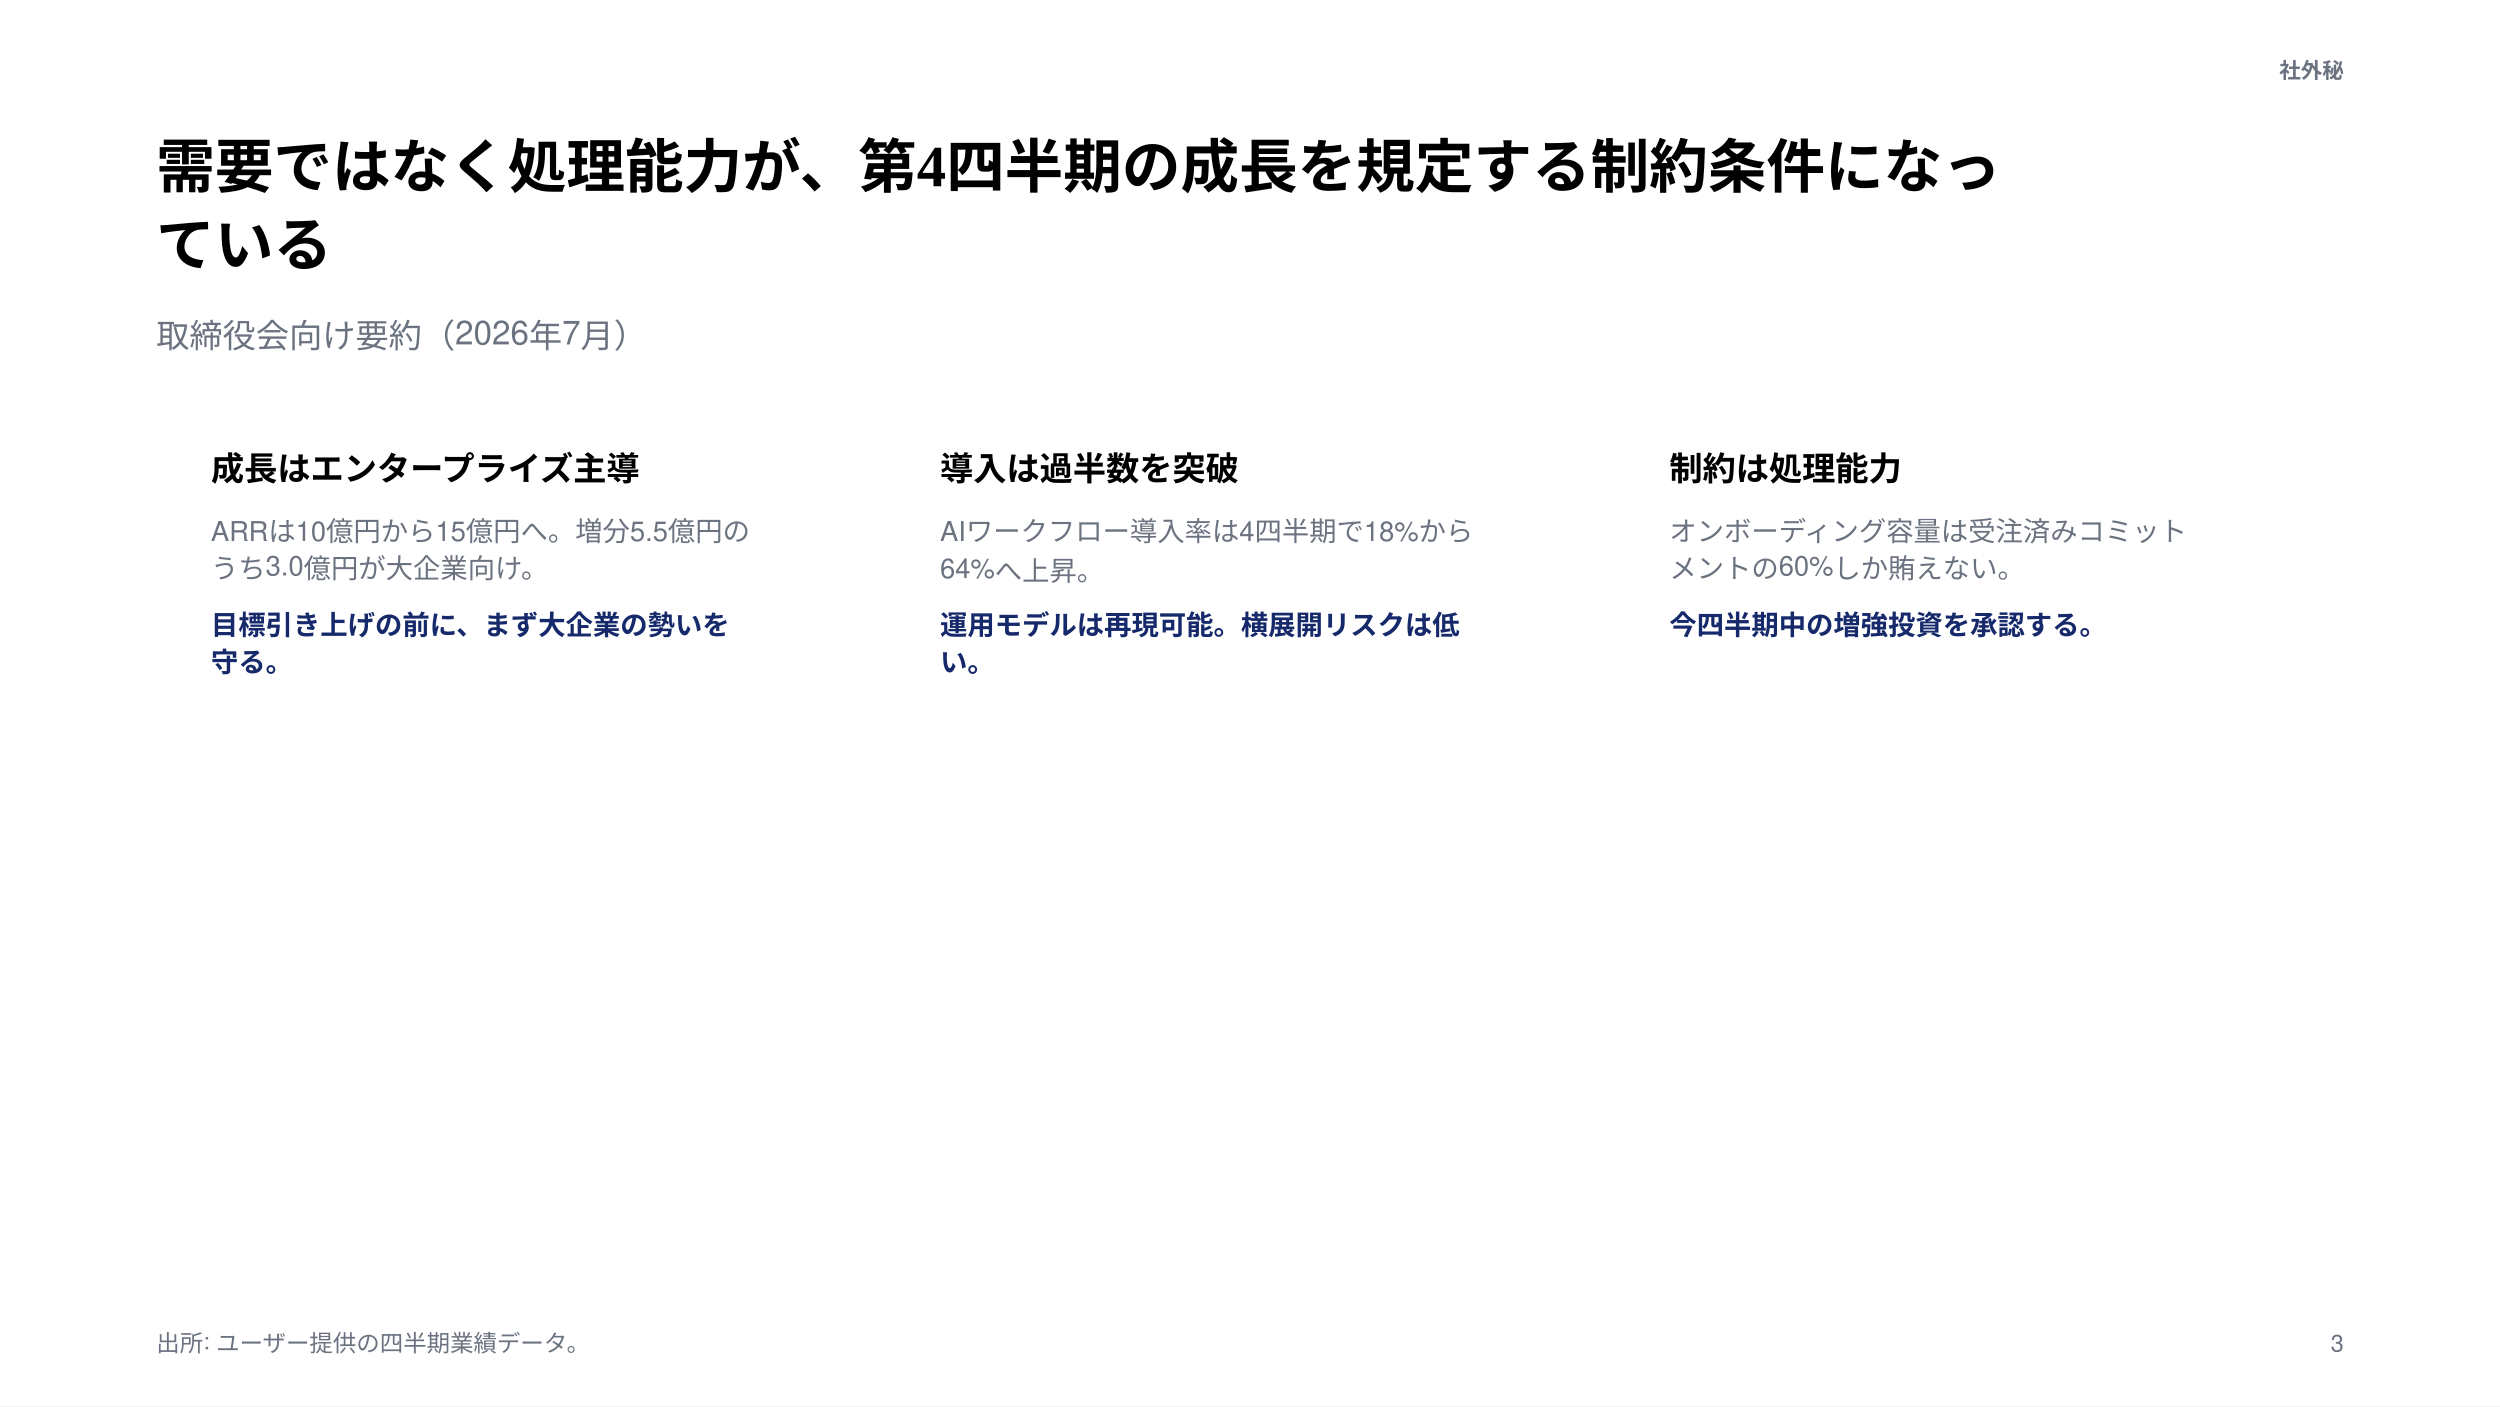
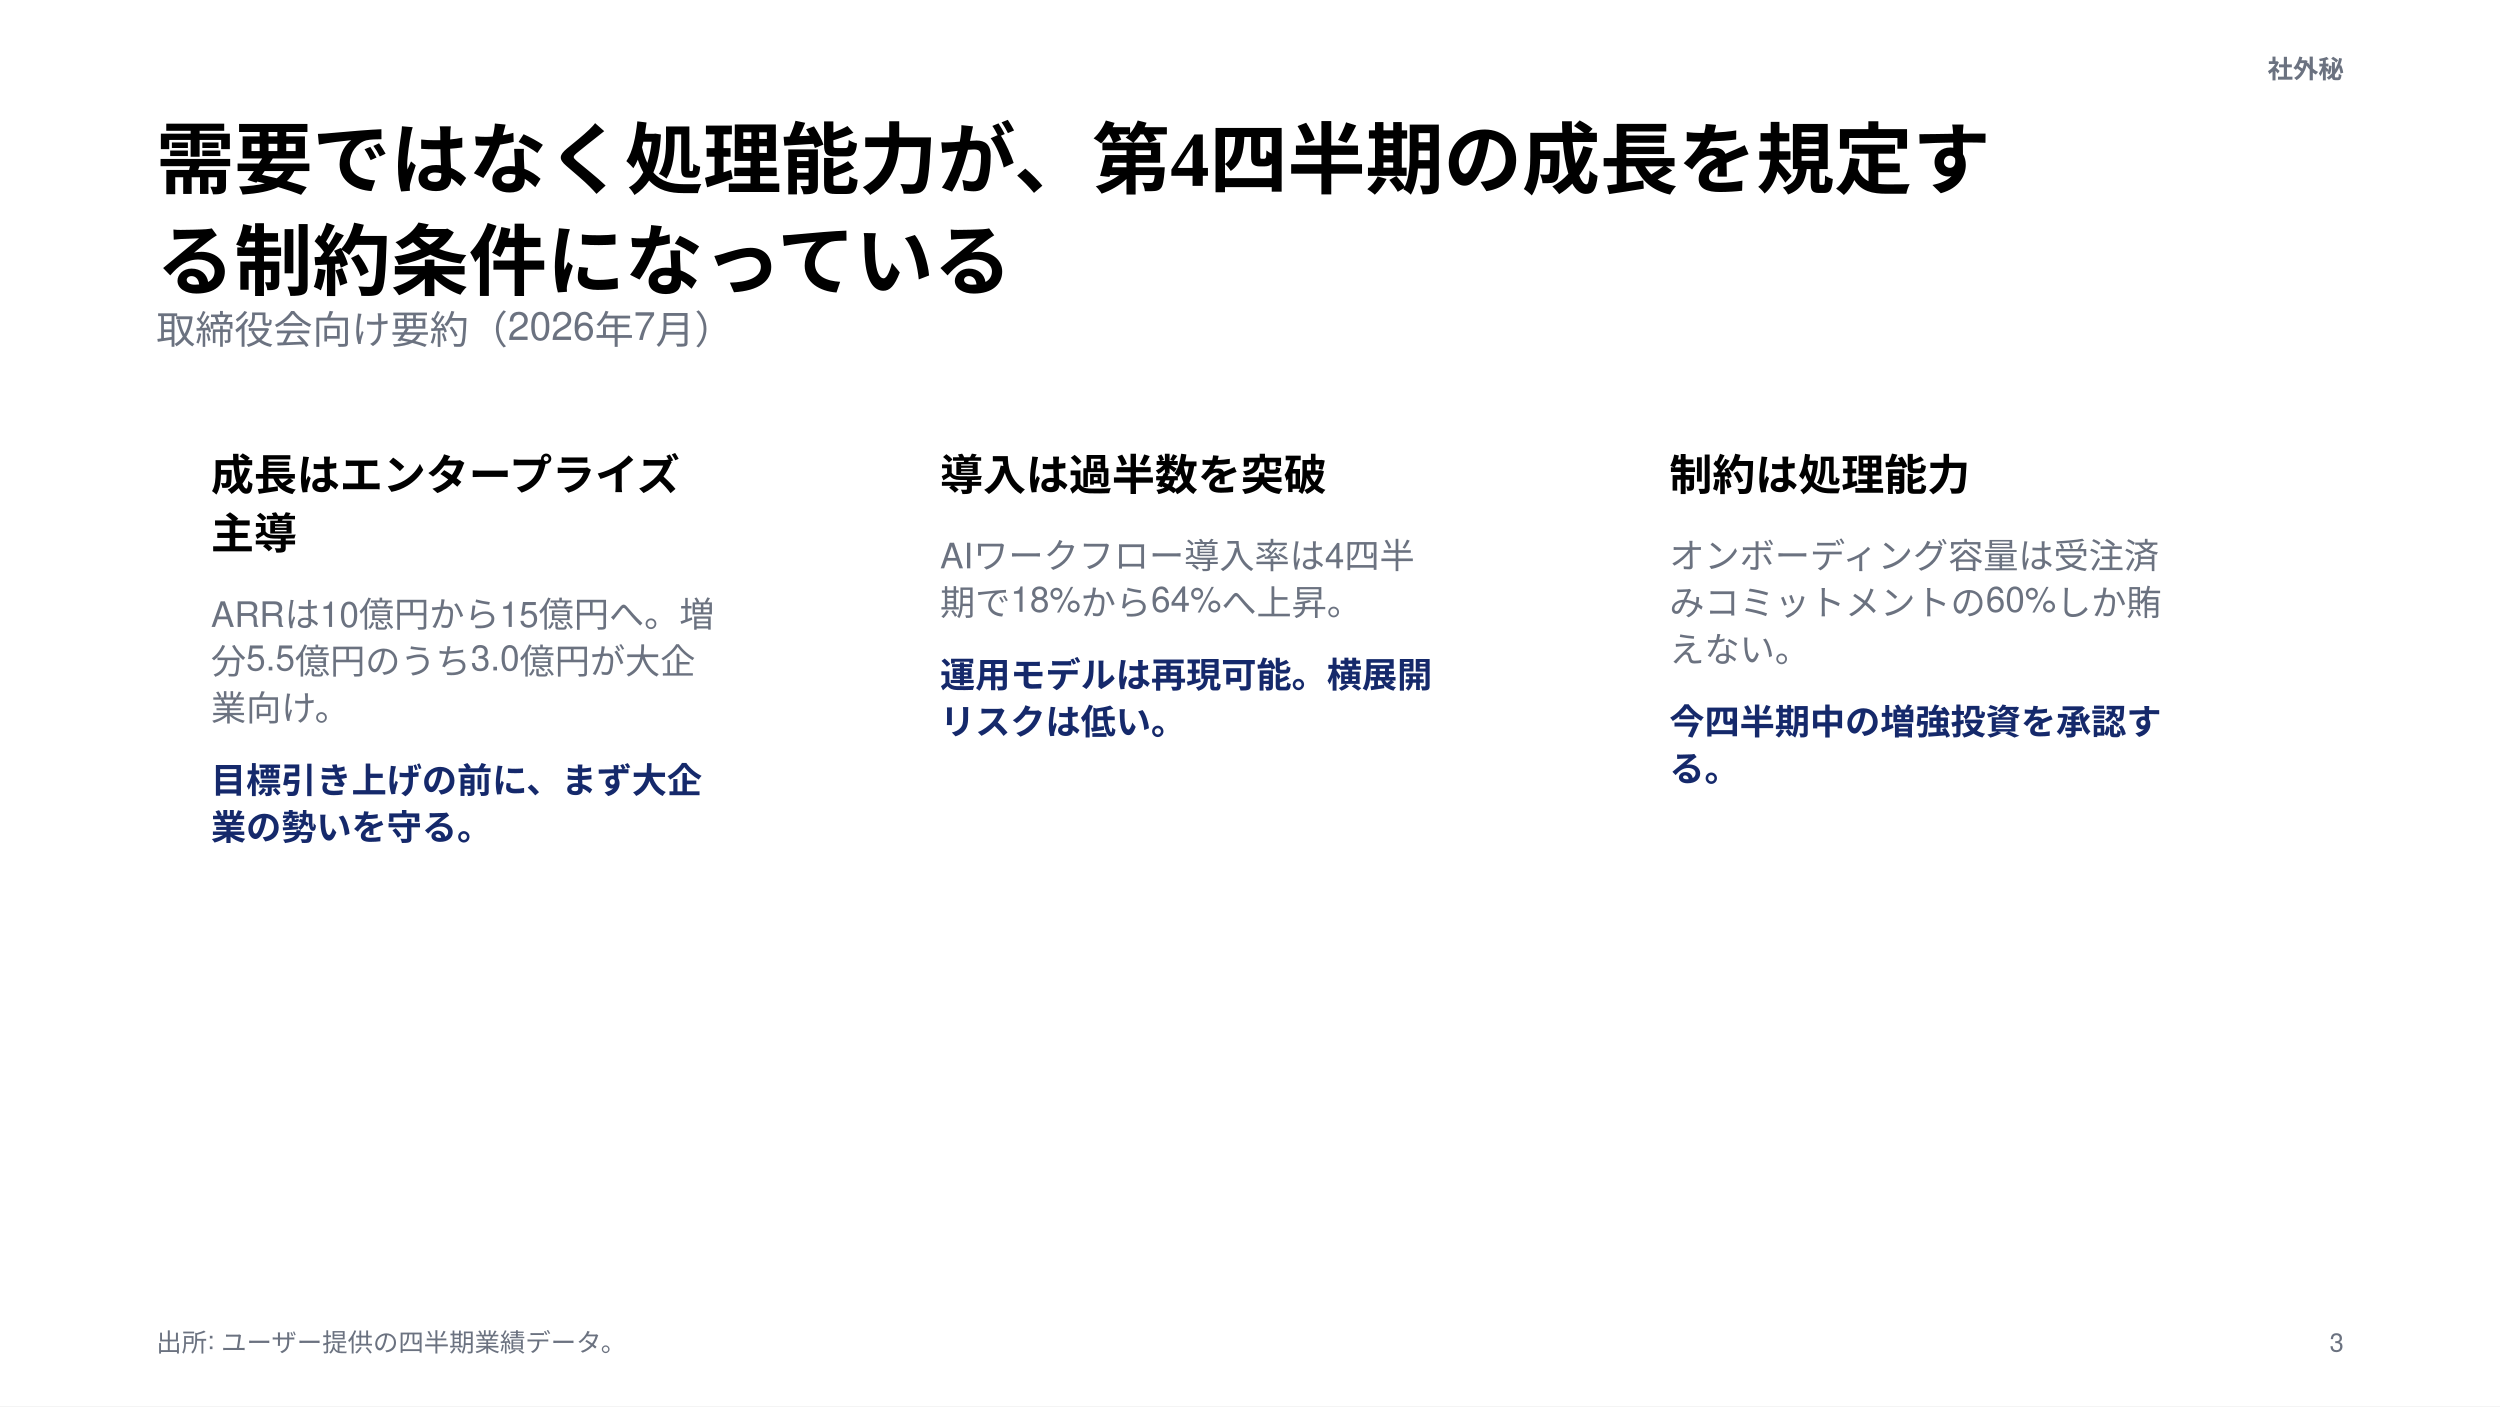
<svg xmlns="http://www.w3.org/2000/svg" viewBox="0 0 1280 720" width="1280" height="720" role="img" aria-label="需要ではなく処理能力が、第4四半期の成長を規定する制約条件になっている">
  <rect width="1280" height="720" fill="#FFFFFF" />
-   <text x="80.0" y="96.0" font-family="Georgia, 'Times New Roman', 'Hiragino Mincho ProN', 'Yu Mincho', serif" font-size="30" fill="#000000" font-weight="bold" text-anchor="start">需要ではなく処理能力が、第4四半期の成長を規定する制約条件になっ</text>
-   <text x="80.0" y="136.0" font-family="Georgia, 'Times New Roman', 'Hiragino Mincho ProN', 'Yu Mincho', serif" font-size="30" fill="#000000" font-weight="bold" text-anchor="start">ている</text>
-   <text x="80.0" y="178.0" font-family="'Helvetica Neue', Helvetica, Arial, 'Hiragino Sans', 'Yu Gothic', 'Noto Sans JP', 'Meiryo', sans-serif" font-size="17" fill="#6B7280" font-weight="normal" text-anchor="start">取締役会向け要約（2026年7月）</text>
-   <text x="1200.0" y="40.0" font-family="'Helvetica Neue', Helvetica, Arial, 'Hiragino Sans', 'Yu Gothic', 'Noto Sans JP', 'Meiryo', sans-serif" font-size="11" fill="#6B7280" font-weight="600" text-anchor="end">社外秘</text>
-   <text x="108.0" y="246.0" font-family="'Helvetica Neue', Helvetica, Arial, 'Hiragino Sans', 'Yu Gothic', 'Noto Sans JP', 'Meiryo', sans-serif" font-size="17" fill="#000000" font-weight="bold" text-anchor="start">成長はエンタープライズ主導</text>
-   <text x="108.0" y="277.0" font-family="'Helvetica Neue', Helvetica, Arial, 'Hiragino Sans', 'Yu Gothic', 'Noto Sans JP', 'Meiryo', sans-serif" font-size="14" fill="#6B7280" font-weight="normal" text-anchor="start">ARRは10億円から15億円へ。増分5.5億円の</text>
-   <text x="108.0" y="296.0" font-family="'Helvetica Neue', Helvetica, Arial, 'Hiragino Sans', 'Yu Gothic', 'Noto Sans JP', 'Meiryo', sans-serif" font-size="14" fill="#6B7280" font-weight="normal" text-anchor="start">うち3.0億円が大企業向け。</text>
-   <text x="108.0" y="325.0" font-family="'Helvetica Neue', Helvetica, Arial, 'Hiragino Sans', 'Yu Gothic', 'Noto Sans JP', 'Meiryo', sans-serif" font-size="14" fill="#15296B" font-weight="600" text-anchor="start">目標引き上げの前に、まず大企業の勢いを</text>
-   <text x="108.0" y="344.0" font-family="'Helvetica Neue', Helvetica, Arial, 'Hiragino Sans', 'Yu Gothic', 'Noto Sans JP', 'Meiryo', sans-serif" font-size="14" fill="#15296B" font-weight="600" text-anchor="start">守る。</text>
-   <text x="481.3" y="246.0" font-family="'Helvetica Neue', Helvetica, Arial, 'Hiragino Sans', 'Yu Gothic', 'Noto Sans JP', 'Meiryo', sans-serif" font-size="17" fill="#000000" font-weight="bold" text-anchor="start">導入は過半数を突破</text>
-   <text x="481.3" y="277.0" font-family="'Helvetica Neue', Helvetica, Arial, 'Hiragino Sans', 'Yu Gothic', 'Noto Sans JP', 'Meiryo', sans-serif" font-size="14" fill="#6B7280" font-weight="normal" text-anchor="start">AIワークフロー導入率は4四半期で18%から</text>
-   <text x="481.3" y="296.0" font-family="'Helvetica Neue', Helvetica, Arial, 'Hiragino Sans', 'Yu Gothic', 'Noto Sans JP', 'Meiryo', sans-serif" font-size="14" fill="#6B7280" font-weight="normal" text-anchor="start">64%へ上昇。</text>
-   <text x="481.3" y="325.0" font-family="'Helvetica Neue', Helvetica, Arial, 'Hiragino Sans', 'Yu Gothic', 'Noto Sans JP', 'Meiryo', sans-serif" font-size="14" fill="#15296B" font-weight="600" text-anchor="start">運用モデルは再現可能。横展開リスクは低</text>
-   <text x="481.3" y="344.0" font-family="'Helvetica Neue', Helvetica, Arial, 'Hiragino Sans', 'Yu Gothic', 'Noto Sans JP', 'Meiryo', sans-serif" font-size="14" fill="#15296B" font-weight="600" text-anchor="start">い。</text>
-   <text x="854.7" y="246.0" font-family="'Helvetica Neue', Helvetica, Arial, 'Hiragino Sans', 'Yu Gothic', 'Noto Sans JP', 'Meiryo', sans-serif" font-size="17" fill="#000000" font-weight="bold" text-anchor="start">制約は処理能力</text>
-   <text x="854.7" y="277.0" font-family="'Helvetica Neue', Helvetica, Arial, 'Hiragino Sans', 'Yu Gothic', 'Noto Sans JP', 'Meiryo', sans-serif" font-size="14" fill="#6B7280" font-weight="normal" text-anchor="start">オンボーディング容量は受注済みコミット</text>
-   <text x="854.7" y="296.0" font-family="'Helvetica Neue', Helvetica, Arial, 'Hiragino Sans', 'Yu Gothic', 'Noto Sans JP', 'Meiryo', sans-serif" font-size="14" fill="#6B7280" font-weight="normal" text-anchor="start">メントの60%しか賄えない。</text>
-   <text x="854.7" y="325.0" font-family="'Helvetica Neue', Helvetica, Arial, 'Hiragino Sans', 'Yu Gothic', 'Noto Sans JP', 'Meiryo', sans-serif" font-size="14" fill="#15296B" font-weight="600" text-anchor="start">今四半期中の増強投資を承認する。</text>
-   <text x="80.0" y="692.0" font-family="'Helvetica Neue', Helvetica, Arial, 'Hiragino Sans', 'Yu Gothic', 'Noto Sans JP', 'Meiryo', sans-serif" font-size="12" fill="#6B7280" font-weight="normal" text-anchor="start">出所: ユーザー提供の四半期業績データ。</text>
-   <text x="1200.0" y="692.0" font-family="'Helvetica Neue', Helvetica, Arial, 'Hiragino Sans', 'Yu Gothic', 'Noto Sans JP', 'Meiryo', sans-serif" font-size="12" fill="#6B7280" font-weight="normal" text-anchor="end">3</text>
+   <text x="80.0" y="96.0" font-family="Georgia, 'Times New Roman', 'Hiragino Mincho ProN', 'Yu Mincho', serif" font-size="40" fill="#000000" font-weight="bold" text-anchor="start">需要ではなく処理能力が、第4四半期の成長を規定す</text>
+   <text x="80.0" y="148.0" font-family="Georgia, 'Times New Roman', 'Hiragino Mincho ProN', 'Yu Mincho', serif" font-size="40" fill="#000000" font-weight="bold" text-anchor="start">る制約条件になっている</text>
+   <text x="80.0" y="176.0" font-family="'Helvetica Neue', Helvetica, Arial, 'Hiragino Sans', 'Yu Gothic', 'Noto Sans JP', 'Meiryo', sans-serif" font-size="20" fill="#6B7280" font-weight="normal" text-anchor="start">取締役会向け要約（2026年7月）</text>
+   <text x="1200.0" y="40.0" font-family="'Helvetica Neue', Helvetica, Arial, 'Hiragino Sans', 'Yu Gothic', 'Noto Sans JP', 'Meiryo', sans-serif" font-size="13" fill="#6B7280" font-weight="600" text-anchor="end">社外秘</text>
+   <text x="108.0" y="251.0" font-family="'Helvetica Neue', Helvetica, Arial, 'Hiragino Sans', 'Yu Gothic', 'Noto Sans JP', 'Meiryo', sans-serif" font-size="22" fill="#000000" font-weight="bold" text-anchor="start">成長はエンタープライズ</text>
+   <text x="108.0" y="281.0" font-family="'Helvetica Neue', Helvetica, Arial, 'Hiragino Sans', 'Yu Gothic', 'Noto Sans JP', 'Meiryo', sans-serif" font-size="22" fill="#000000" font-weight="bold" text-anchor="start">主導</text>
+   <text x="108.0" y="321.0" font-family="'Helvetica Neue', Helvetica, Arial, 'Hiragino Sans', 'Yu Gothic', 'Noto Sans JP', 'Meiryo', sans-serif" font-size="18" fill="#6B7280" font-weight="normal" text-anchor="start">ARRは10億円から15億円へ。増</text>
+   <text x="108.0" y="345.0" font-family="'Helvetica Neue', Helvetica, Arial, 'Hiragino Sans', 'Yu Gothic', 'Noto Sans JP', 'Meiryo', sans-serif" font-size="18" fill="#6B7280" font-weight="normal" text-anchor="start">分5.5億円のうち3.0億円が大企</text>
+   <text x="108.0" y="369.0" font-family="'Helvetica Neue', Helvetica, Arial, 'Hiragino Sans', 'Yu Gothic', 'Noto Sans JP', 'Meiryo', sans-serif" font-size="18" fill="#6B7280" font-weight="normal" text-anchor="start">業向け。</text>
+   <text x="108.0" y="406.0" font-family="'Helvetica Neue', Helvetica, Arial, 'Hiragino Sans', 'Yu Gothic', 'Noto Sans JP', 'Meiryo', sans-serif" font-size="18" fill="#15296B" font-weight="600" text-anchor="start">目標引き上げの前に、まず大企</text>
+   <text x="108.0" y="430.0" font-family="'Helvetica Neue', Helvetica, Arial, 'Hiragino Sans', 'Yu Gothic', 'Noto Sans JP', 'Meiryo', sans-serif" font-size="18" fill="#15296B" font-weight="600" text-anchor="start">業の勢いを守る。</text>
+   <text x="481.3" y="251.0" font-family="'Helvetica Neue', Helvetica, Arial, 'Hiragino Sans', 'Yu Gothic', 'Noto Sans JP', 'Meiryo', sans-serif" font-size="22" fill="#000000" font-weight="bold" text-anchor="start">導入は過半数を突破</text>
+   <text x="481.3" y="291.0" font-family="'Helvetica Neue', Helvetica, Arial, 'Hiragino Sans', 'Yu Gothic', 'Noto Sans JP', 'Meiryo', sans-serif" font-size="18" fill="#6B7280" font-weight="normal" text-anchor="start">AIワークフロー導入率は4四半</text>
+   <text x="481.3" y="315.0" font-family="'Helvetica Neue', Helvetica, Arial, 'Hiragino Sans', 'Yu Gothic', 'Noto Sans JP', 'Meiryo', sans-serif" font-size="18" fill="#6B7280" font-weight="normal" text-anchor="start">期で18%から64%へ上昇。</text>
+   <text x="481.3" y="352.0" font-family="'Helvetica Neue', Helvetica, Arial, 'Hiragino Sans', 'Yu Gothic', 'Noto Sans JP', 'Meiryo', sans-serif" font-size="18" fill="#15296B" font-weight="600" text-anchor="start">運用モデルは再現可能。横展開</text>
+   <text x="481.3" y="376.0" font-family="'Helvetica Neue', Helvetica, Arial, 'Hiragino Sans', 'Yu Gothic', 'Noto Sans JP', 'Meiryo', sans-serif" font-size="18" fill="#15296B" font-weight="600" text-anchor="start">リスクは低い。</text>
+   <text x="854.7" y="251.0" font-family="'Helvetica Neue', Helvetica, Arial, 'Hiragino Sans', 'Yu Gothic', 'Noto Sans JP', 'Meiryo', sans-serif" font-size="22" fill="#000000" font-weight="bold" text-anchor="start">制約は処理能力</text>
+   <text x="854.7" y="291.0" font-family="'Helvetica Neue', Helvetica, Arial, 'Hiragino Sans', 'Yu Gothic', 'Noto Sans JP', 'Meiryo', sans-serif" font-size="18" fill="#6B7280" font-weight="normal" text-anchor="start">オンボーディング容量は受注済</text>
+   <text x="854.7" y="315.0" font-family="'Helvetica Neue', Helvetica, Arial, 'Hiragino Sans', 'Yu Gothic', 'Noto Sans JP', 'Meiryo', sans-serif" font-size="18" fill="#6B7280" font-weight="normal" text-anchor="start">みコミットメントの60%しか賄</text>
+   <text x="854.7" y="339.0" font-family="'Helvetica Neue', Helvetica, Arial, 'Hiragino Sans', 'Yu Gothic', 'Noto Sans JP', 'Meiryo', sans-serif" font-size="18" fill="#6B7280" font-weight="normal" text-anchor="start">えない。</text>
+   <text x="854.7" y="376.0" font-family="'Helvetica Neue', Helvetica, Arial, 'Hiragino Sans', 'Yu Gothic', 'Noto Sans JP', 'Meiryo', sans-serif" font-size="18" fill="#15296B" font-weight="600" text-anchor="start">今四半期中の増強投資を承認す</text>
+   <text x="854.7" y="400.0" font-family="'Helvetica Neue', Helvetica, Arial, 'Hiragino Sans', 'Yu Gothic', 'Noto Sans JP', 'Meiryo', sans-serif" font-size="18" fill="#15296B" font-weight="600" text-anchor="start">る。</text>
+   <text x="80.0" y="692.0" font-family="'Helvetica Neue', Helvetica, Arial, 'Hiragino Sans', 'Yu Gothic', 'Noto Sans JP', 'Meiryo', sans-serif" font-size="13" fill="#6B7280" font-weight="normal" text-anchor="start">出所: ユーザー提供の四半期業績データ。</text>
+   <text x="1200.0" y="692.0" font-family="'Helvetica Neue', Helvetica, Arial, 'Hiragino Sans', 'Yu Gothic', 'Noto Sans JP', 'Meiryo', sans-serif" font-size="13" fill="#6B7280" font-weight="normal" text-anchor="end">3</text>
</svg>
